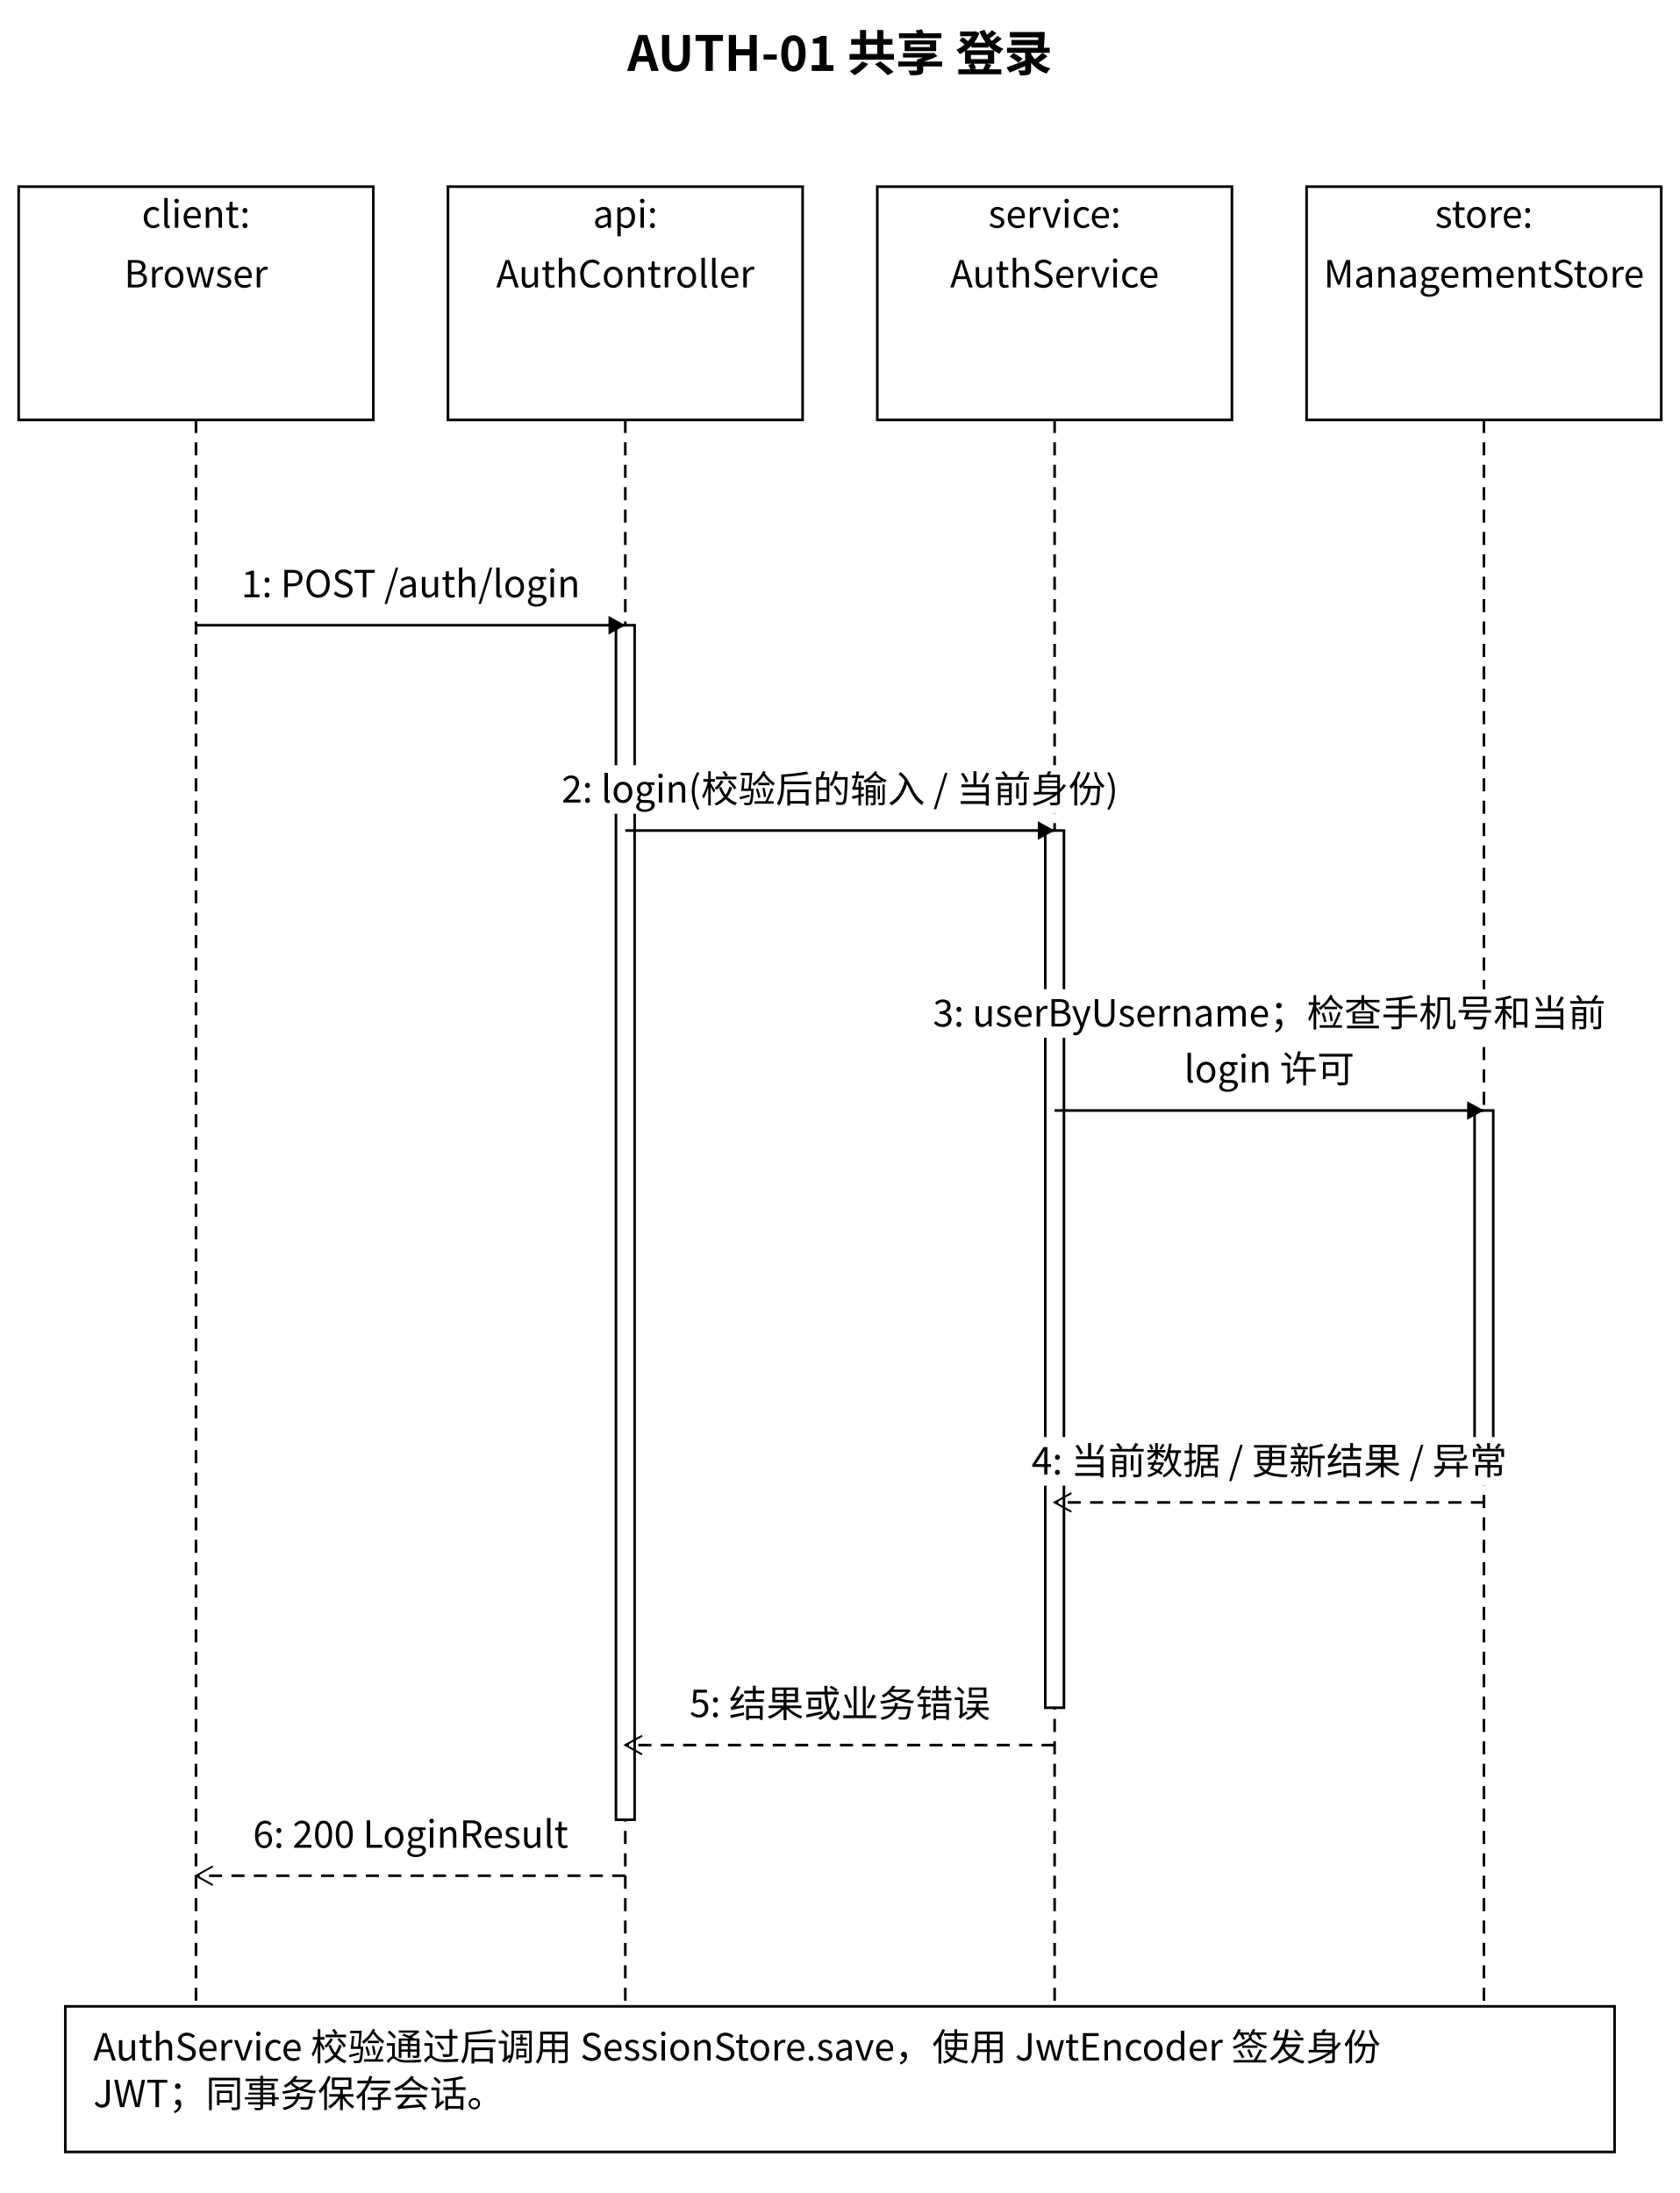
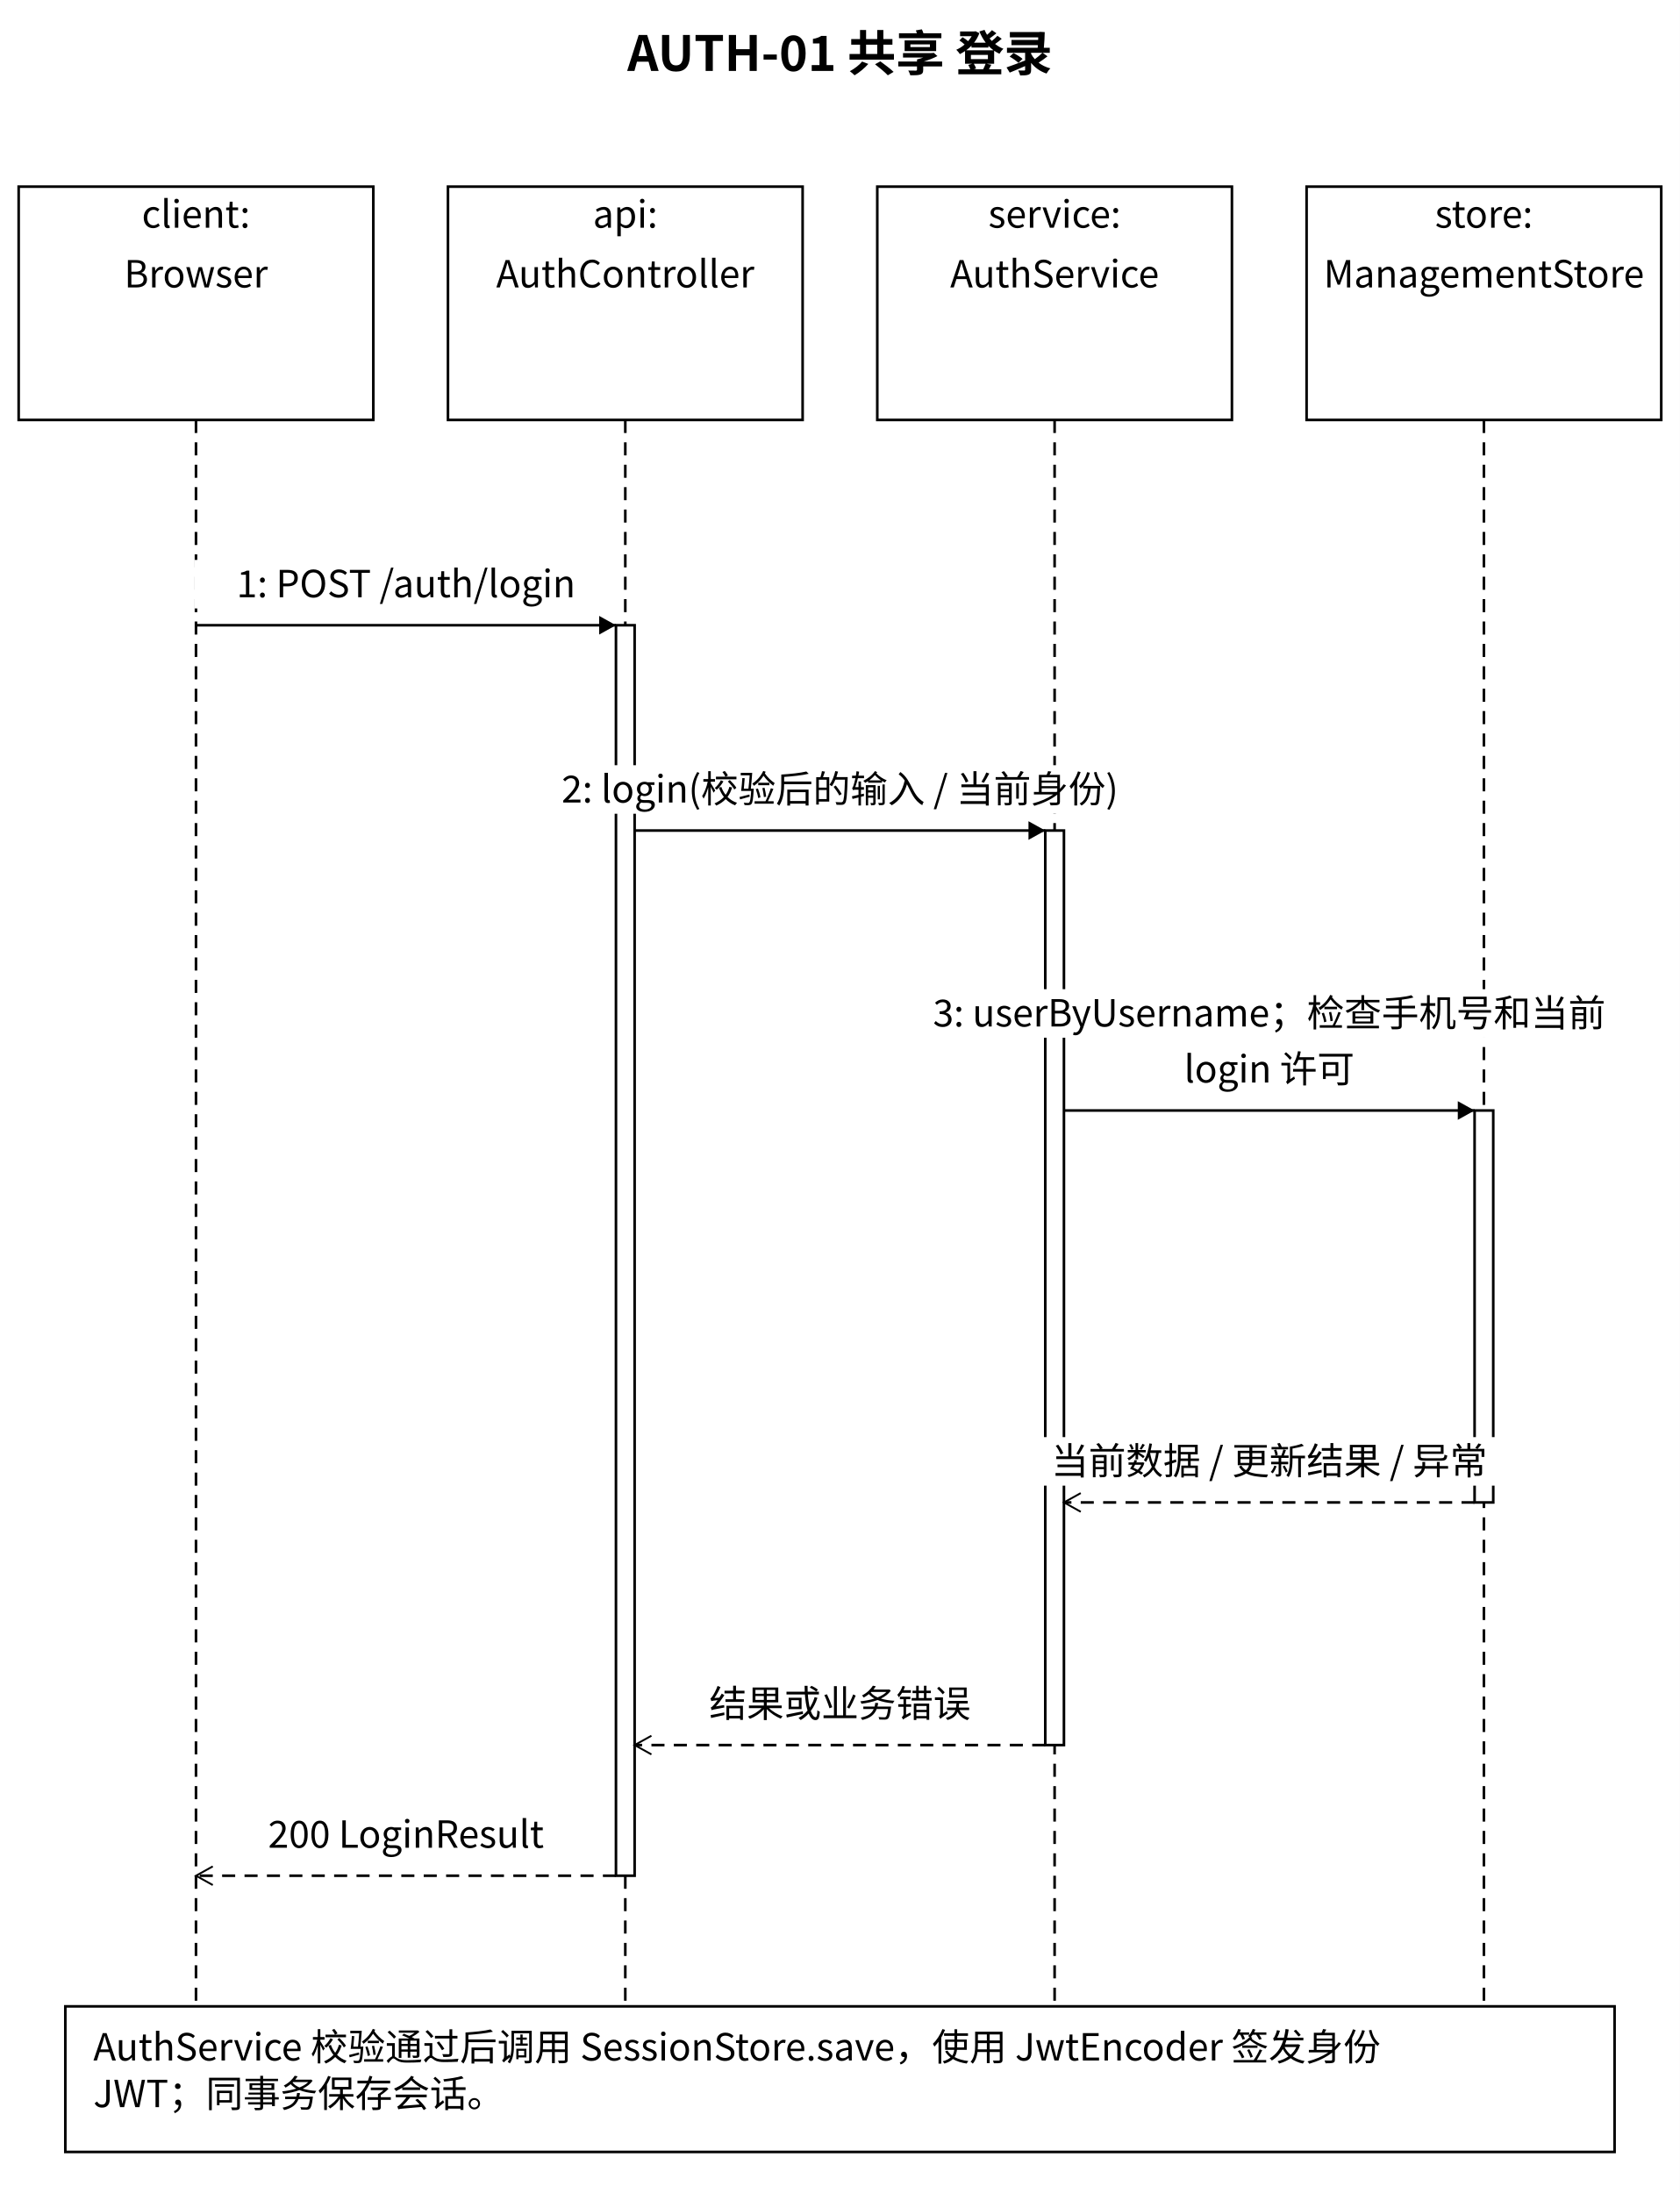
<svg xmlns="http://www.w3.org/2000/svg" width="900" height="1175" viewBox="0 0 900 1175">
  <style>text{font-family:'PingFang SC','Microsoft YaHei','Noto Sans CJK SC',system-ui,sans-serif;fill:black}</style>
  <defs>
    <marker id="open" markerWidth="12" markerHeight="12" refX="10" refY="6" orient="auto" markerUnits="userSpaceOnUse">
      <path d="M1,1 L10,6 L1,11" fill="none" stroke="black" />
    </marker>
    <marker id="filled" markerWidth="12" markerHeight="12" refX="10" refY="6" orient="auto" markerUnits="userSpaceOnUse">
      <path d="M1,1 L10,6 L1,11 Z" fill="black" />
    </marker>
    <marker id="triangle" markerWidth="16" markerHeight="16" refX="14" refY="8" orient="auto" markerUnits="userSpaceOnUse">
      <path d="M1,1 L14,8 L1,15 Z" fill="white" stroke="black" />
    </marker>
  </defs>
  <rect width="100%" height="100%" fill="white" />
  <text x="450.0" y="38" font-size="26" text-anchor="middle" font-weight="600">AUTH-01 共享 登录</text>
  <rect x="10" y="100" width="190" height="125" rx="0" fill="white" stroke="black" stroke-width="1.4" />
  <text x="105" y="122" font-size="20" text-anchor="middle" font-weight="400">client:</text>
  <text x="105" y="154" font-size="20" text-anchor="middle" font-weight="400">Browser</text>
  <path d="M 105,225 L 105,1140" fill="none" stroke="black" stroke-width="1.4" stroke-dasharray="7 5" />
  <rect x="240" y="100" width="190" height="125" rx="0" fill="white" stroke="black" stroke-width="1.4" />
  <text x="335" y="122" font-size="20" text-anchor="middle" font-weight="400">api:</text>
  <text x="335" y="154" font-size="20" text-anchor="middle" font-weight="400">AuthController</text>
  <path d="M 335,225 L 335,1140" fill="none" stroke="black" stroke-width="1.4" stroke-dasharray="7 5" />
  <rect x="470" y="100" width="190" height="125" rx="0" fill="white" stroke="black" stroke-width="1.4" />
  <text x="565" y="122" font-size="20" text-anchor="middle" font-weight="400">service:</text>
  <text x="565" y="154" font-size="20" text-anchor="middle" font-weight="400">AuthService</text>
  <path d="M 565,225 L 565,1140" fill="none" stroke="black" stroke-width="1.4" stroke-dasharray="7 5" />
  <rect x="700" y="100" width="190" height="125" rx="0" fill="white" stroke="black" stroke-width="1.4" />
  <text x="795" y="122" font-size="20" text-anchor="middle" font-weight="400">store:</text>
  <text x="795" y="154" font-size="20" text-anchor="middle" font-weight="400">ManagementStore</text>
  <path d="M 795,225 L 795,1140" fill="none" stroke="black" stroke-width="1.4" stroke-dasharray="7 5" />
-   <rect x="330" y="335" width="10" height="640" rx="0" fill="white" stroke="black" stroke-width="1.4" />
-   <path d="M 105,335 L 335,335" fill="none" stroke="black" stroke-width="1.4" marker-end="url(#filled)" />
-   <rect x="106.7" y="300" width="226.6" height="26" fill="white" />
-   <text x="220.0" y="320" font-size="20" text-anchor="middle" font-weight="400">1: POST /auth/login</text>
-   <rect x="560" y="445" width="10" height="470" rx="0" fill="white" stroke="black" stroke-width="1.4" />
-   <path d="M 335,445 L 565,445" fill="none" stroke="black" stroke-width="1.4" marker-end="url(#filled)" />
+   <rect x="330" y="335" width="10" height="670" rx="0" fill="white" stroke="black" stroke-width="1.4" />
+   <path d="M 105,335 L 330,335" fill="none" stroke="black" stroke-width="1.4" marker-end="url(#filled)" />
+   <rect x="104.2" y="300" width="226.6" height="26" fill="white" />
+   <text x="217.5" y="320" font-size="20" text-anchor="middle" font-weight="400">1: POST /auth/login</text>
+   <rect x="560" y="445" width="10" height="490" rx="0" fill="white" stroke="black" stroke-width="1.4" />
+   <path d="M 340,445 L 560,445" fill="none" stroke="black" stroke-width="1.4" marker-end="url(#filled)" />
  <rect x="270.9" y="410" width="358.2" height="26" fill="white" />
  <text x="450.0" y="430" font-size="20" text-anchor="middle" font-weight="400">2: login(校验后的输入 / 当前身份)</text>
-   <rect x="790" y="595" width="10" height="180" rx="0" fill="white" stroke="black" stroke-width="1.4" />
-   <path d="M 565,595 L 795,595" fill="none" stroke="black" stroke-width="1.4" marker-end="url(#filled)" />
+   <rect x="790" y="595" width="10" height="210" rx="0" fill="white" stroke="black" stroke-width="1.4" />
+   <path d="M 570,595 L 790,595" fill="none" stroke="black" stroke-width="1.4" marker-end="url(#filled)" />
  <rect x="488.1" y="530" width="383.8" height="26" fill="white" />
  <text x="680.0" y="550" font-size="20" text-anchor="middle" font-weight="400">3: userByUsername；检查手机号和当前</text>
  <rect x="620.8" y="560" width="118.4" height="26" fill="white" />
  <text x="680.0" y="580" font-size="20" text-anchor="middle" font-weight="400">login 许可</text>
-   <path d="M 795,805 L 565,805" fill="none" stroke="black" stroke-width="1.4" stroke-dasharray="7 5" marker-end="url(#open)" />
-   <rect x="523.7" y="770" width="312.6" height="26" fill="white" />
-   <text x="680.0" y="790" font-size="20" text-anchor="middle" font-weight="400">4: 当前数据 / 更新结果 / 异常</text>
-   <path d="M 565,935 L 335,935" fill="none" stroke="black" stroke-width="1.4" stroke-dasharray="7 5" marker-end="url(#open)" />
-   <rect x="357.9" y="900" width="184.2" height="26" fill="white" />
-   <text x="450.0" y="920" font-size="20" text-anchor="middle" font-weight="400">5: 结果或业务错误</text>
-   <path d="M 335,1005 L 105,1005" fill="none" stroke="black" stroke-width="1.4" stroke-dasharray="7 5" marker-end="url(#open)" />
-   <rect x="112.4" y="970" width="215.2" height="26" fill="white" />
-   <text x="220.0" y="990" font-size="20" text-anchor="middle" font-weight="400">6: 200 LoginResult</text>
+   <path d="M 790,805 L 570,805" fill="none" stroke="black" stroke-width="1.4" stroke-dasharray="7 5" marker-end="url(#open)" />
+   <rect x="540.8" y="770" width="278.4" height="26" fill="white" />
+   <text x="680.0" y="790" font-size="20" text-anchor="middle" font-weight="400">当前数据 / 更新结果 / 异常</text>
+   <path d="M 560,935 L 340,935" fill="none" stroke="black" stroke-width="1.4" stroke-dasharray="7 5" marker-end="url(#open)" />
+   <rect x="375.0" y="900" width="150" height="26" fill="white" />
+   <text x="450.0" y="920" font-size="20" text-anchor="middle" font-weight="400">结果或业务错误</text>
+   <path d="M 330,1005 L 105,1005" fill="none" stroke="black" stroke-width="1.4" stroke-dasharray="7 5" marker-end="url(#open)" />
+   <rect x="127" y="970" width="181" height="26" fill="white" />
+   <text x="217.5" y="990" font-size="20" text-anchor="middle" font-weight="400">200 LoginResult</text>
  <rect x="35" y="1075" width="830" height="78" rx="0" fill="white" stroke="black" stroke-width="1.4" />
  <text x="50" y="1104" font-size="20" text-anchor="start" font-weight="400">AuthService 校验通过后调用 SessionStore.save，使用 JwtEncoder 签发身份</text>
  <text x="50" y="1129" font-size="20" text-anchor="start" font-weight="400">JWT；同事务保存会话。</text>
</svg>
